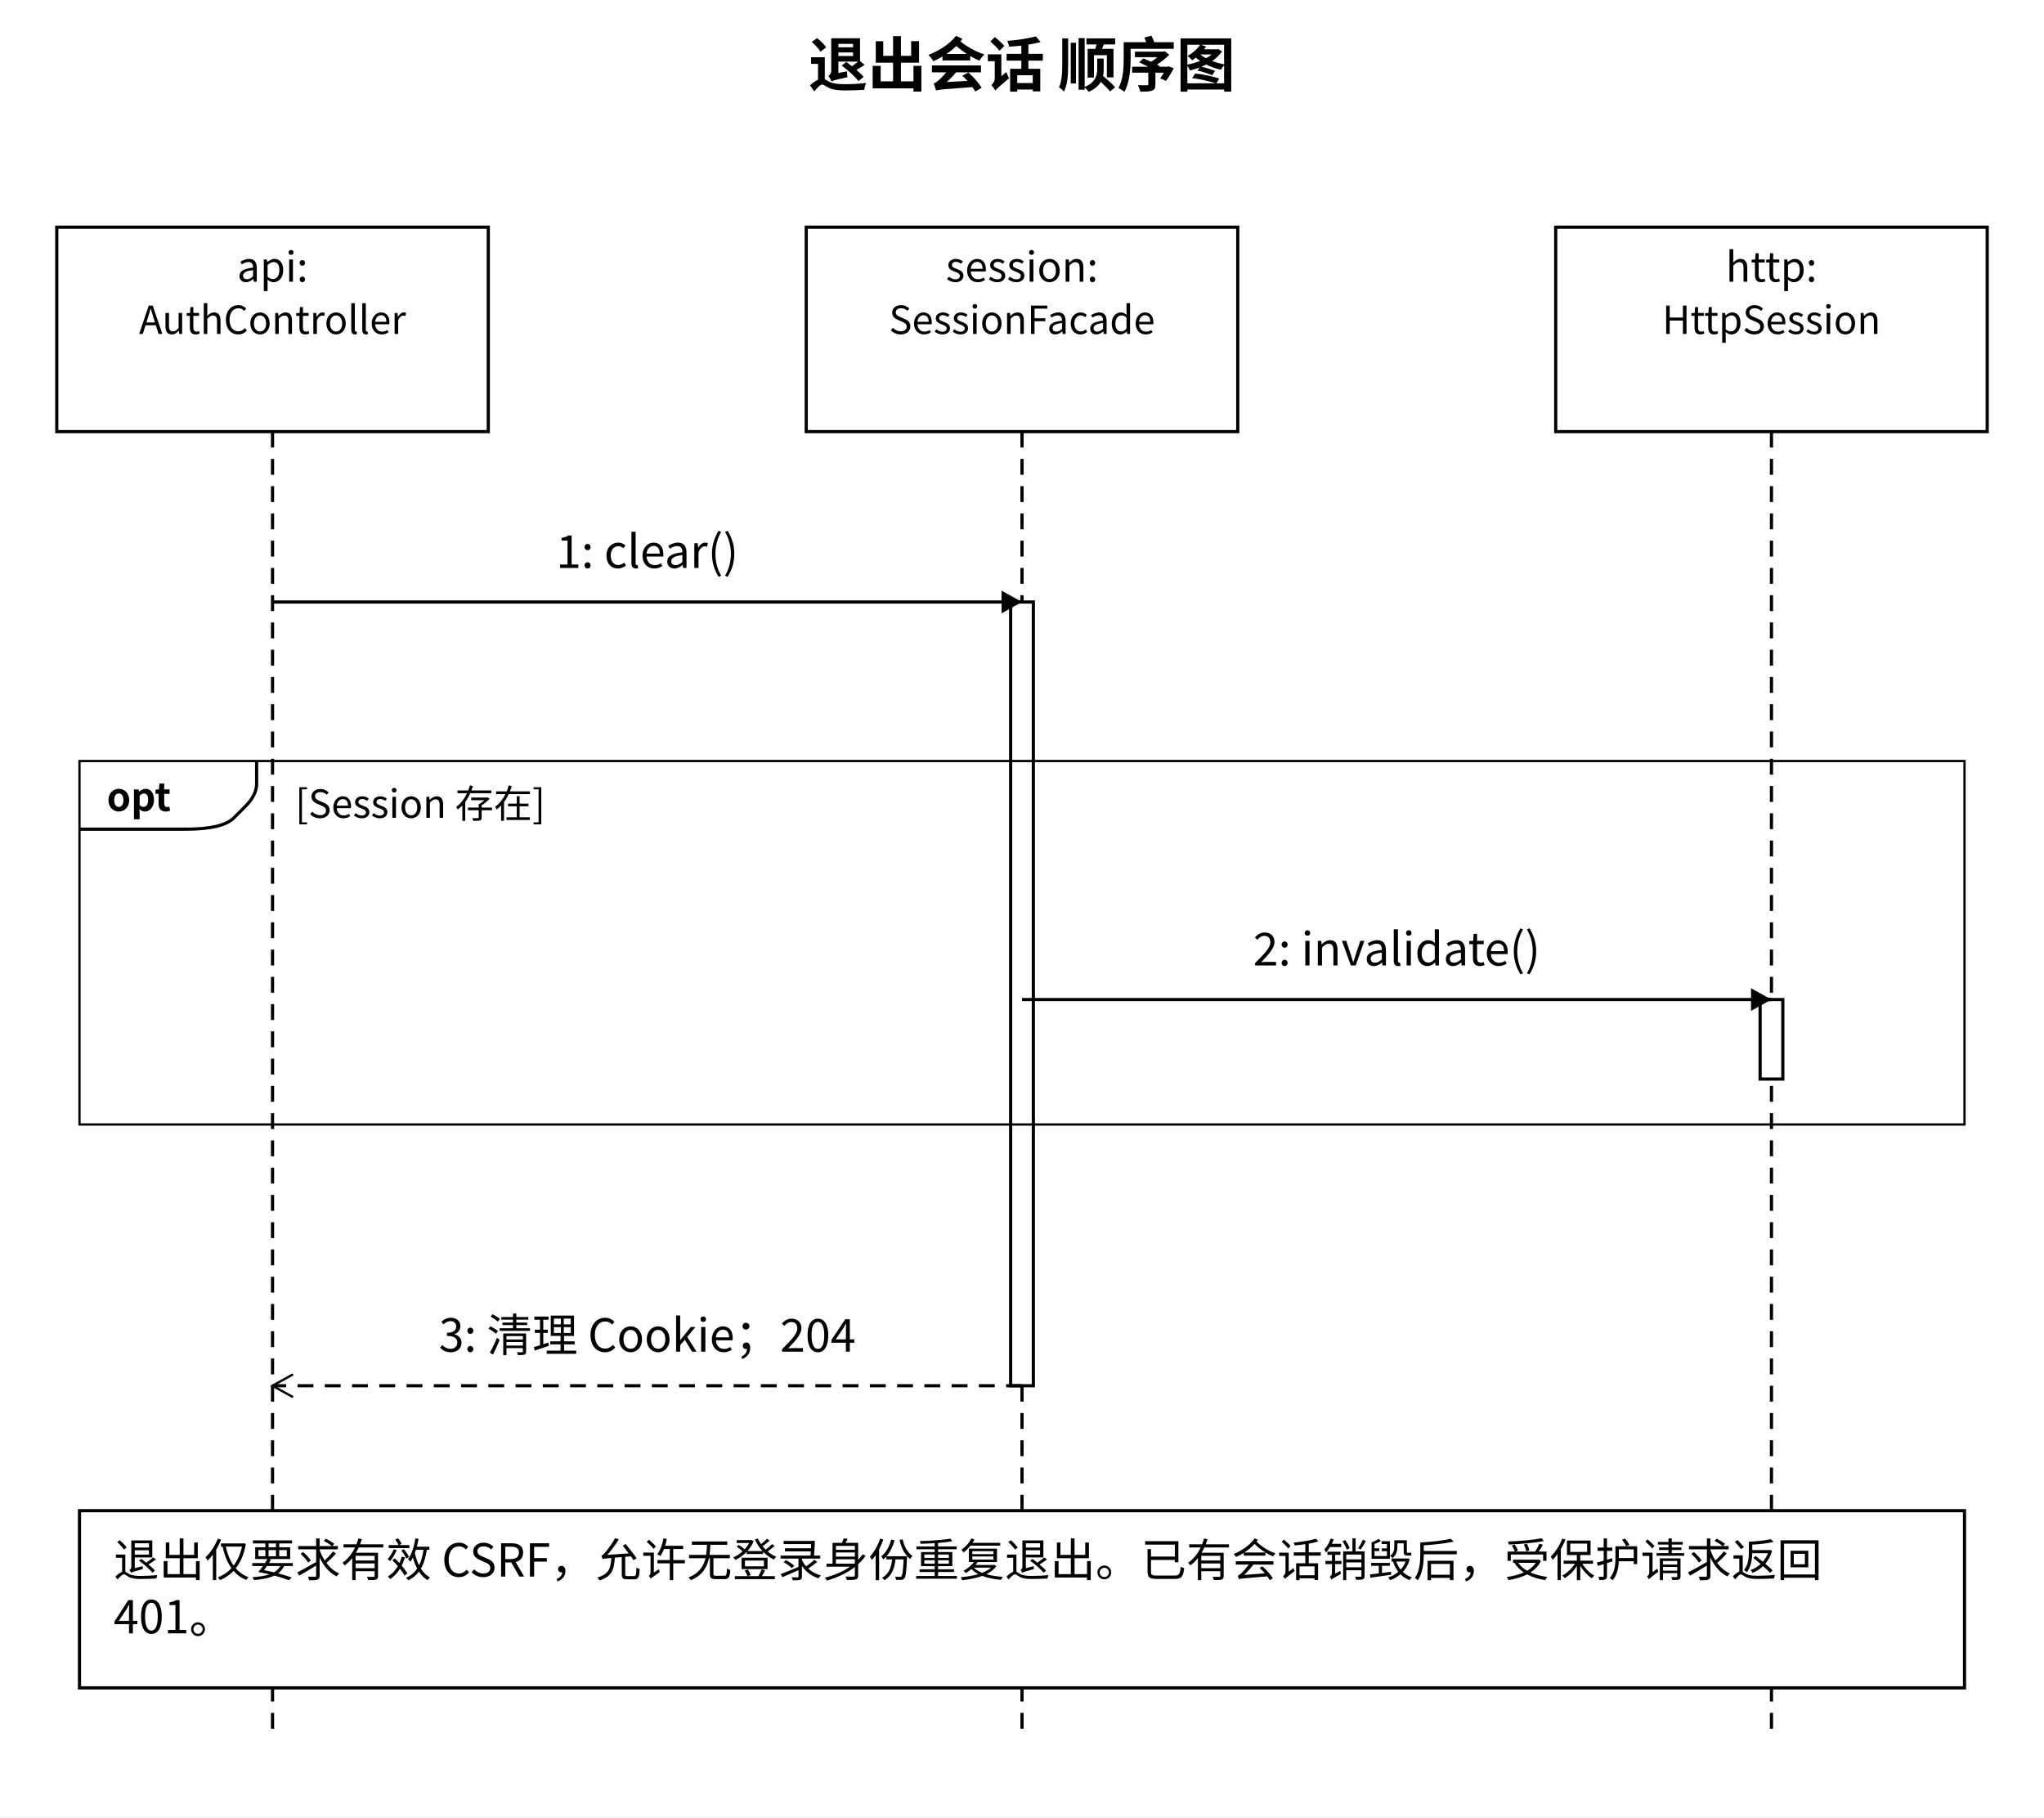
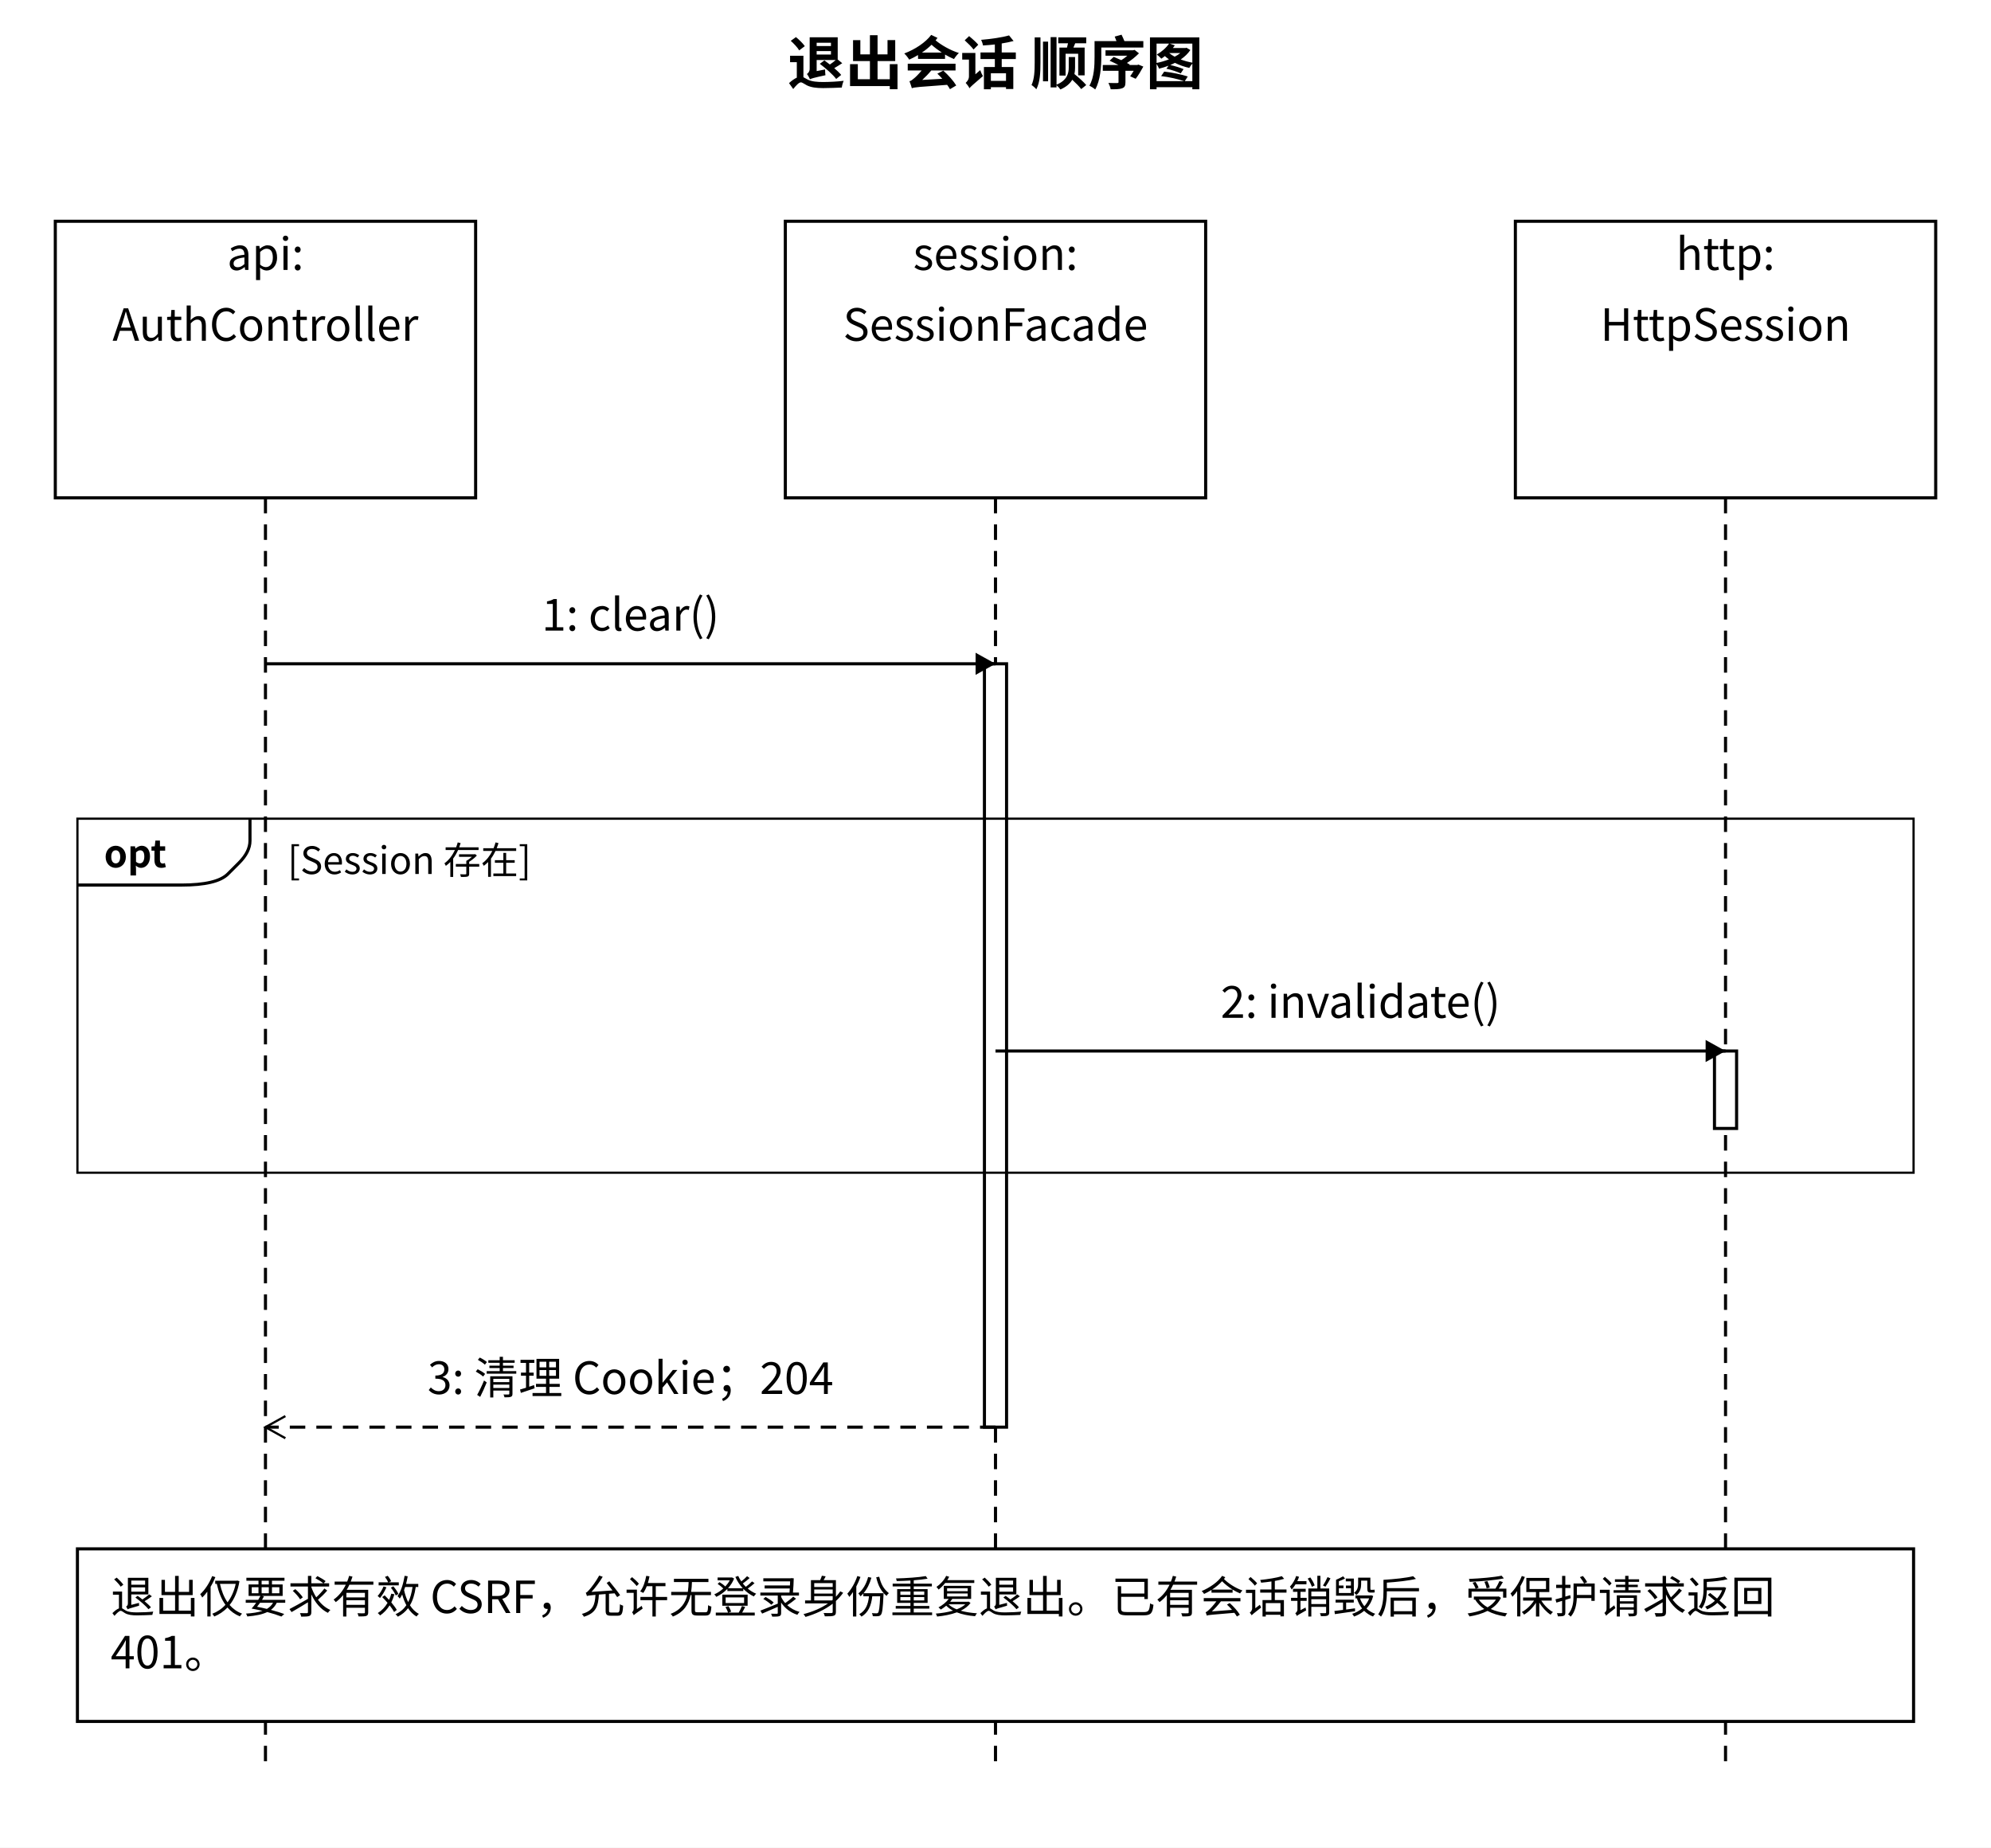
- <svg xmlns="http://www.w3.org/2000/svg" width="900" height="800" viewBox="0 0 900 800">
+ <svg xmlns="http://www.w3.org/2000/svg" width="900" height="835" viewBox="0 0 900 835">
  <style>text{font-family:'PingFang SC','Microsoft YaHei','Noto Sans CJK SC',system-ui,sans-serif;fill:black}</style>
  <defs>
    <marker id="open" markerWidth="12" markerHeight="12" refX="10" refY="6" orient="auto" markerUnits="userSpaceOnUse">
      <path d="M1,1 L10,6 L1,11" fill="none" stroke="black" />
    </marker>
    <marker id="filled" markerWidth="12" markerHeight="12" refX="10" refY="6" orient="auto" markerUnits="userSpaceOnUse">
      <path d="M1,1 L10,6 L1,11 Z" fill="black" />
    </marker>
    <marker id="triangle" markerWidth="16" markerHeight="16" refX="14" refY="8" orient="auto" markerUnits="userSpaceOnUse">
      <path d="M1,1 L14,8 L1,15 Z" fill="white" stroke="black" />
    </marker>
  </defs>
  <rect width="100%" height="100%" fill="white" />
  <text x="450.0" y="38" font-size="26" text-anchor="middle" font-weight="600">退出会话 顺序图</text>
-   <rect x="25" y="100" width="190" height="90" rx="0" fill="white" stroke="black" stroke-width="1.4" />
-   <text x="120" y="124" font-size="18" text-anchor="middle" font-weight="400">api:</text>
-   <text x="120" y="147" font-size="17" text-anchor="middle" font-weight="400">AuthController</text>
-   <path d="M 120,190 L 120,765" fill="none" stroke="black" stroke-width="1.4" stroke-dasharray="7 5" />
-   <rect x="355" y="100" width="190" height="90" rx="0" fill="white" stroke="black" stroke-width="1.4" />
-   <text x="450" y="124" font-size="18" text-anchor="middle" font-weight="400">session:</text>
-   <text x="450" y="147" font-size="17" text-anchor="middle" font-weight="400">SessionFacade</text>
-   <path d="M 450,190 L 450,765" fill="none" stroke="black" stroke-width="1.4" stroke-dasharray="7 5" />
-   <rect x="685" y="100" width="190" height="90" rx="0" fill="white" stroke="black" stroke-width="1.4" />
-   <text x="780" y="124" font-size="18" text-anchor="middle" font-weight="400">http:</text>
-   <text x="780" y="147" font-size="17" text-anchor="middle" font-weight="400">HttpSession</text>
-   <path d="M 780,190 L 780,765" fill="none" stroke="black" stroke-width="1.4" stroke-dasharray="7 5" />
-   <rect x="445" y="265" width="10" height="345" rx="0" fill="white" stroke="black" stroke-width="1.4" />
-   <path d="M 120,265 L 450,265" fill="none" stroke="black" stroke-width="1.4" marker-end="url(#filled)" />
-   <rect x="223.0" y="230" width="124" height="26" fill="white" />
-   <text x="285.0" y="250" font-size="20" text-anchor="middle" font-weight="400">1: clear()</text>
-   <rect x="35" y="335" width="830" height="160" fill="none" stroke="black" />
-   <path d="M 35,365 L 82.0,365.0 Q 98,365 103.0,360.0 L 108.0,355.0 Q 113,350 113.0,345.0 L 113,335" fill="none" stroke="black" stroke-width="1.4" />
-   <text x="47" y="357" font-size="17" text-anchor="start" font-weight="600">opt</text>
-   <rect x="125" y="343" width="140.9" height="23" fill="white" />
-   <text x="130" y="360" font-size="17" text-anchor="start" font-weight="400">[Session 存在]</text>
-   <rect x="775" y="440" width="10" height="35" rx="0" fill="white" stroke="black" stroke-width="1.4" />
-   <path d="M 450,440 L 780,440" fill="none" stroke="black" stroke-width="1.4" marker-end="url(#filled)" />
-   <rect x="524.5" y="405" width="181" height="26" fill="white" />
-   <text x="615.0" y="425" font-size="20" text-anchor="middle" font-weight="400">2: invalidate()</text>
-   <path d="M 450,610 L 120,610" fill="none" stroke="black" stroke-width="1.4" stroke-dasharray="7 5" marker-end="url(#open)" />
-   <rect x="175.9" y="575" width="218.2" height="26" fill="white" />
-   <text x="285.0" y="595" font-size="20" text-anchor="middle" font-weight="400">3: 清理 Cookie；204</text>
-   <rect x="35" y="665" width="830" height="78" rx="0" fill="white" stroke="black" stroke-width="1.4" />
-   <text x="50" y="694" font-size="20" text-anchor="start" font-weight="400">退出仅要求有效 CSRF，允许无登录身份重复退出。已有会话销毁后，受保护请求返回</text>
-   <text x="50" y="719" font-size="20" text-anchor="start" font-weight="400">401。</text>
+   <rect x="25" y="100" width="190" height="125" rx="0" fill="white" stroke="black" stroke-width="1.4" />
+   <text x="120" y="122" font-size="20" text-anchor="middle" font-weight="400">api:</text>
+   <text x="120" y="154" font-size="20" text-anchor="middle" font-weight="400">AuthController</text>
+   <path d="M 120,225 L 120,800" fill="none" stroke="black" stroke-width="1.4" stroke-dasharray="7 5" />
+   <rect x="355" y="100" width="190" height="125" rx="0" fill="white" stroke="black" stroke-width="1.4" />
+   <text x="450" y="122" font-size="20" text-anchor="middle" font-weight="400">session:</text>
+   <text x="450" y="154" font-size="20" text-anchor="middle" font-weight="400">SessionFacade</text>
+   <path d="M 450,225 L 450,800" fill="none" stroke="black" stroke-width="1.4" stroke-dasharray="7 5" />
+   <rect x="685" y="100" width="190" height="125" rx="0" fill="white" stroke="black" stroke-width="1.4" />
+   <text x="780" y="122" font-size="20" text-anchor="middle" font-weight="400">http:</text>
+   <text x="780" y="154" font-size="20" text-anchor="middle" font-weight="400">HttpSession</text>
+   <path d="M 780,225 L 780,800" fill="none" stroke="black" stroke-width="1.4" stroke-dasharray="7 5" />
+   <rect x="445" y="300" width="10" height="345" rx="0" fill="white" stroke="black" stroke-width="1.4" />
+   <path d="M 120,300 L 450,300" fill="none" stroke="black" stroke-width="1.4" marker-end="url(#filled)" />
+   <rect x="223.0" y="265" width="124" height="26" fill="white" />
+   <text x="285.0" y="285" font-size="20" text-anchor="middle" font-weight="400">1: clear()</text>
+   <rect x="35" y="370" width="830" height="160" fill="none" stroke="black" />
+   <path d="M 35,400 L 82.0,400.0 Q 98,400 103.0,395.0 L 108.0,390.0 Q 113,385 113.0,380.0 L 113,370" fill="none" stroke="black" stroke-width="1.4" />
+   <text x="47" y="392" font-size="17" text-anchor="start" font-weight="600">opt</text>
+   <rect x="125" y="378" width="140.9" height="23" fill="white" />
+   <text x="130" y="395" font-size="17" text-anchor="start" font-weight="400">[Session 存在]</text>
+   <rect x="775" y="475" width="10" height="35" rx="0" fill="white" stroke="black" stroke-width="1.4" />
+   <path d="M 450,475 L 780,475" fill="none" stroke="black" stroke-width="1.4" marker-end="url(#filled)" />
+   <rect x="524.5" y="440" width="181" height="26" fill="white" />
+   <text x="615.0" y="460" font-size="20" text-anchor="middle" font-weight="400">2: invalidate()</text>
+   <path d="M 450,645 L 120,645" fill="none" stroke="black" stroke-width="1.4" stroke-dasharray="7 5" marker-end="url(#open)" />
+   <rect x="175.9" y="610" width="218.2" height="26" fill="white" />
+   <text x="285.0" y="630" font-size="20" text-anchor="middle" font-weight="400">3: 清理 Cookie；204</text>
+   <rect x="35" y="700" width="830" height="78" rx="0" fill="white" stroke="black" stroke-width="1.4" />
+   <text x="50" y="729" font-size="20" text-anchor="start" font-weight="400">退出仅要求有效 CSRF，允许无登录身份重复退出。已有会话销毁后，受保护请求返回</text>
+   <text x="50" y="754" font-size="20" text-anchor="start" font-weight="400">401。</text>
</svg>
